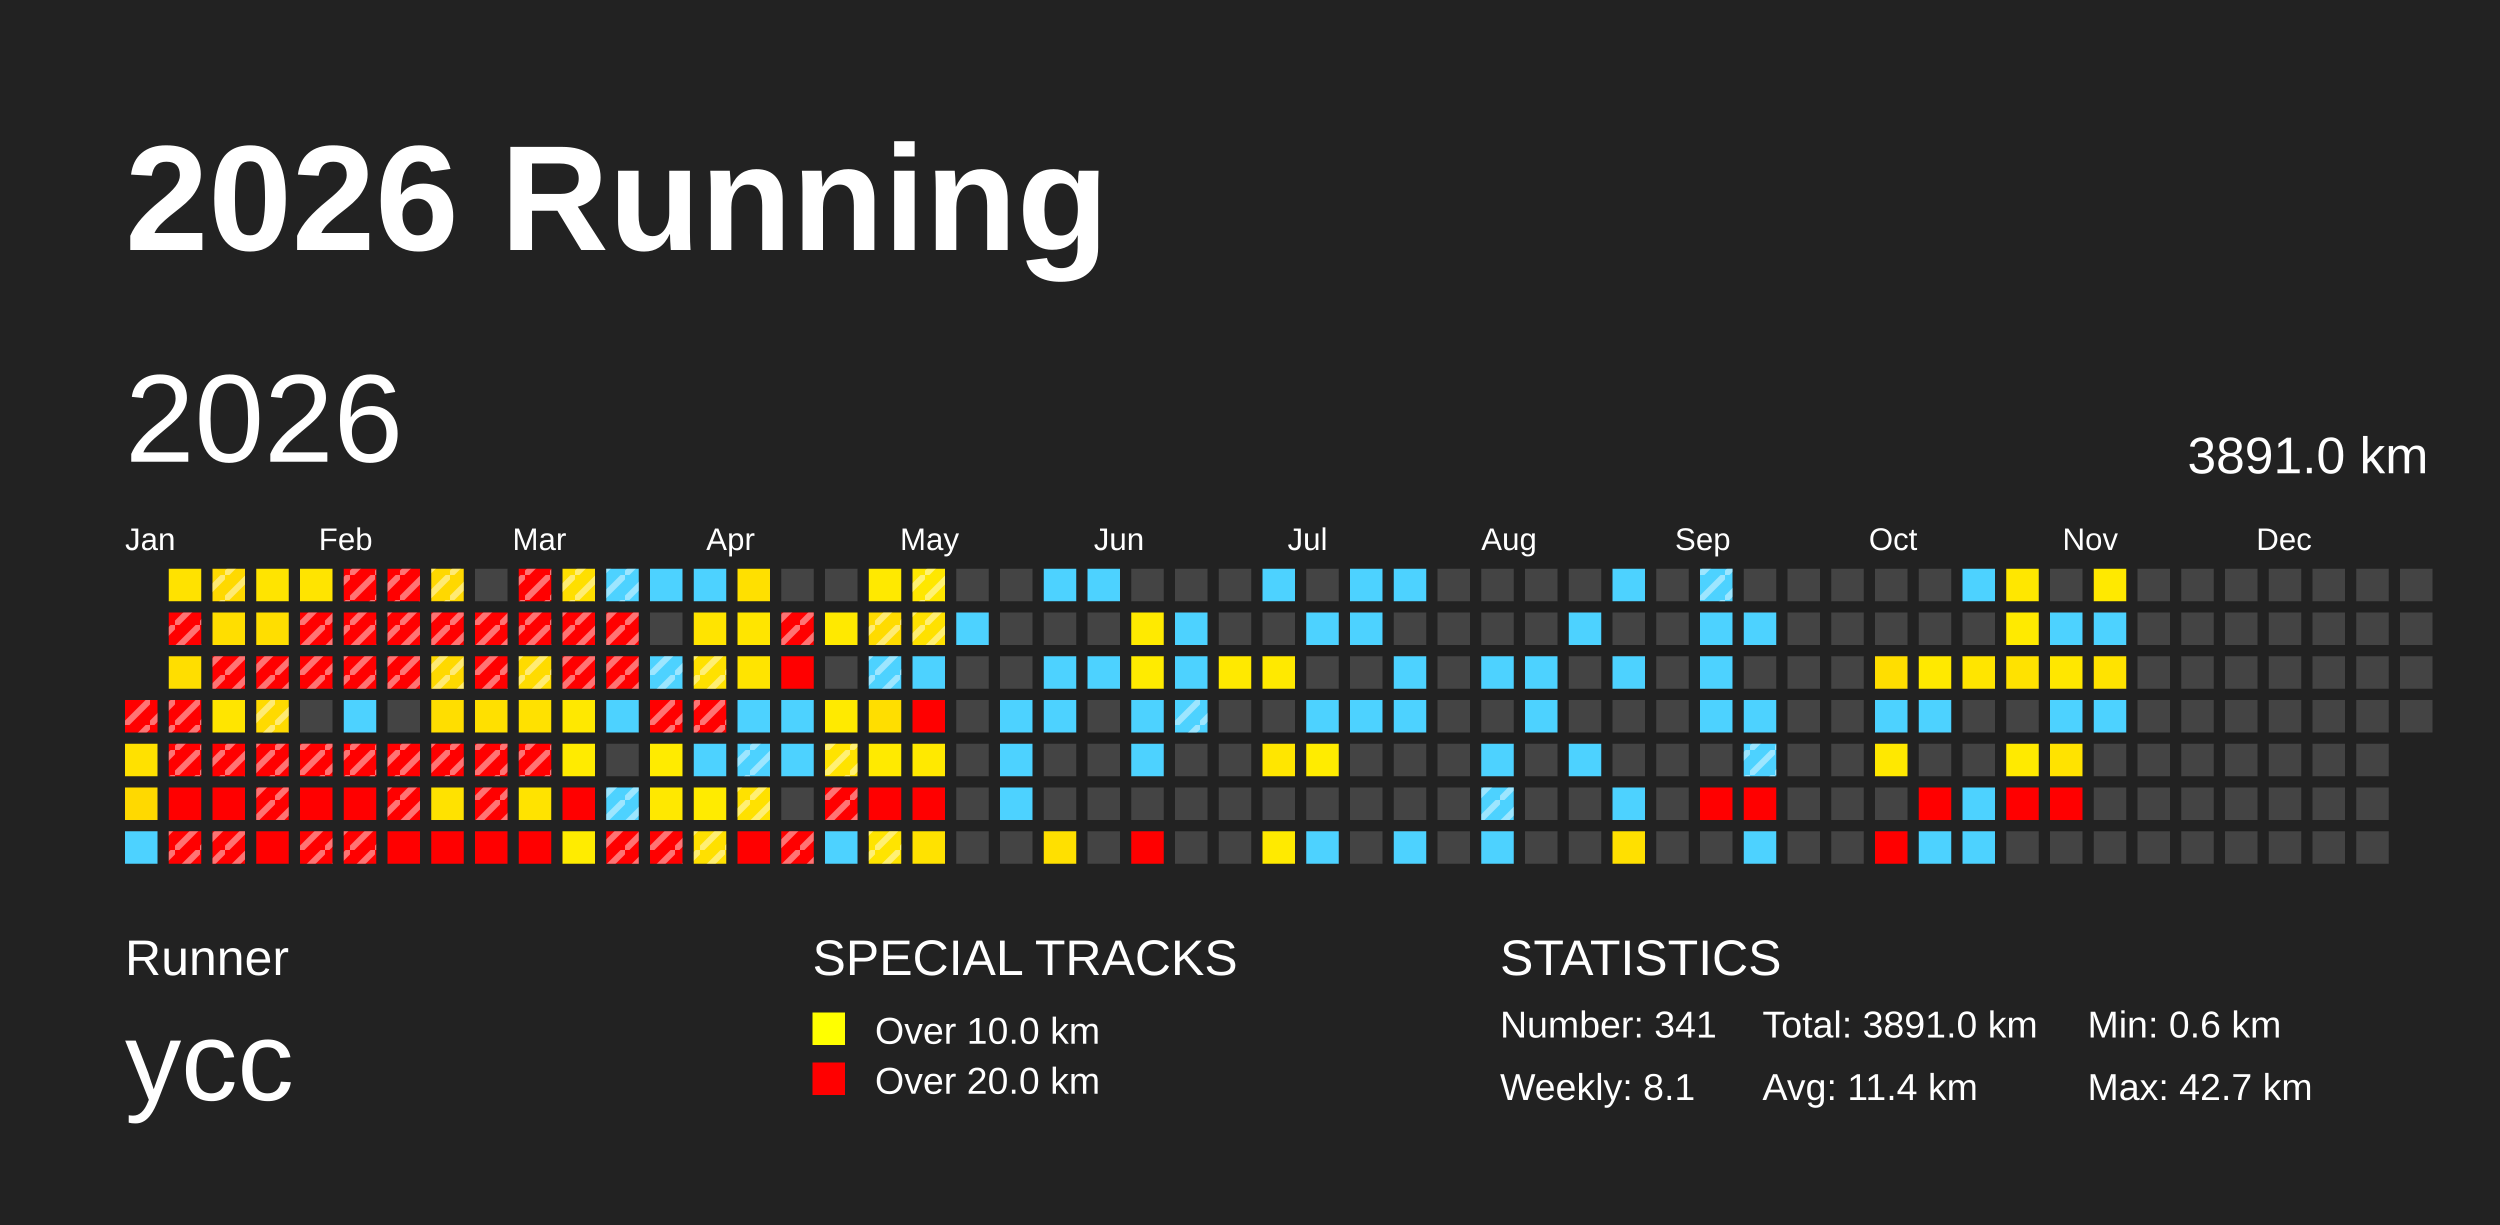
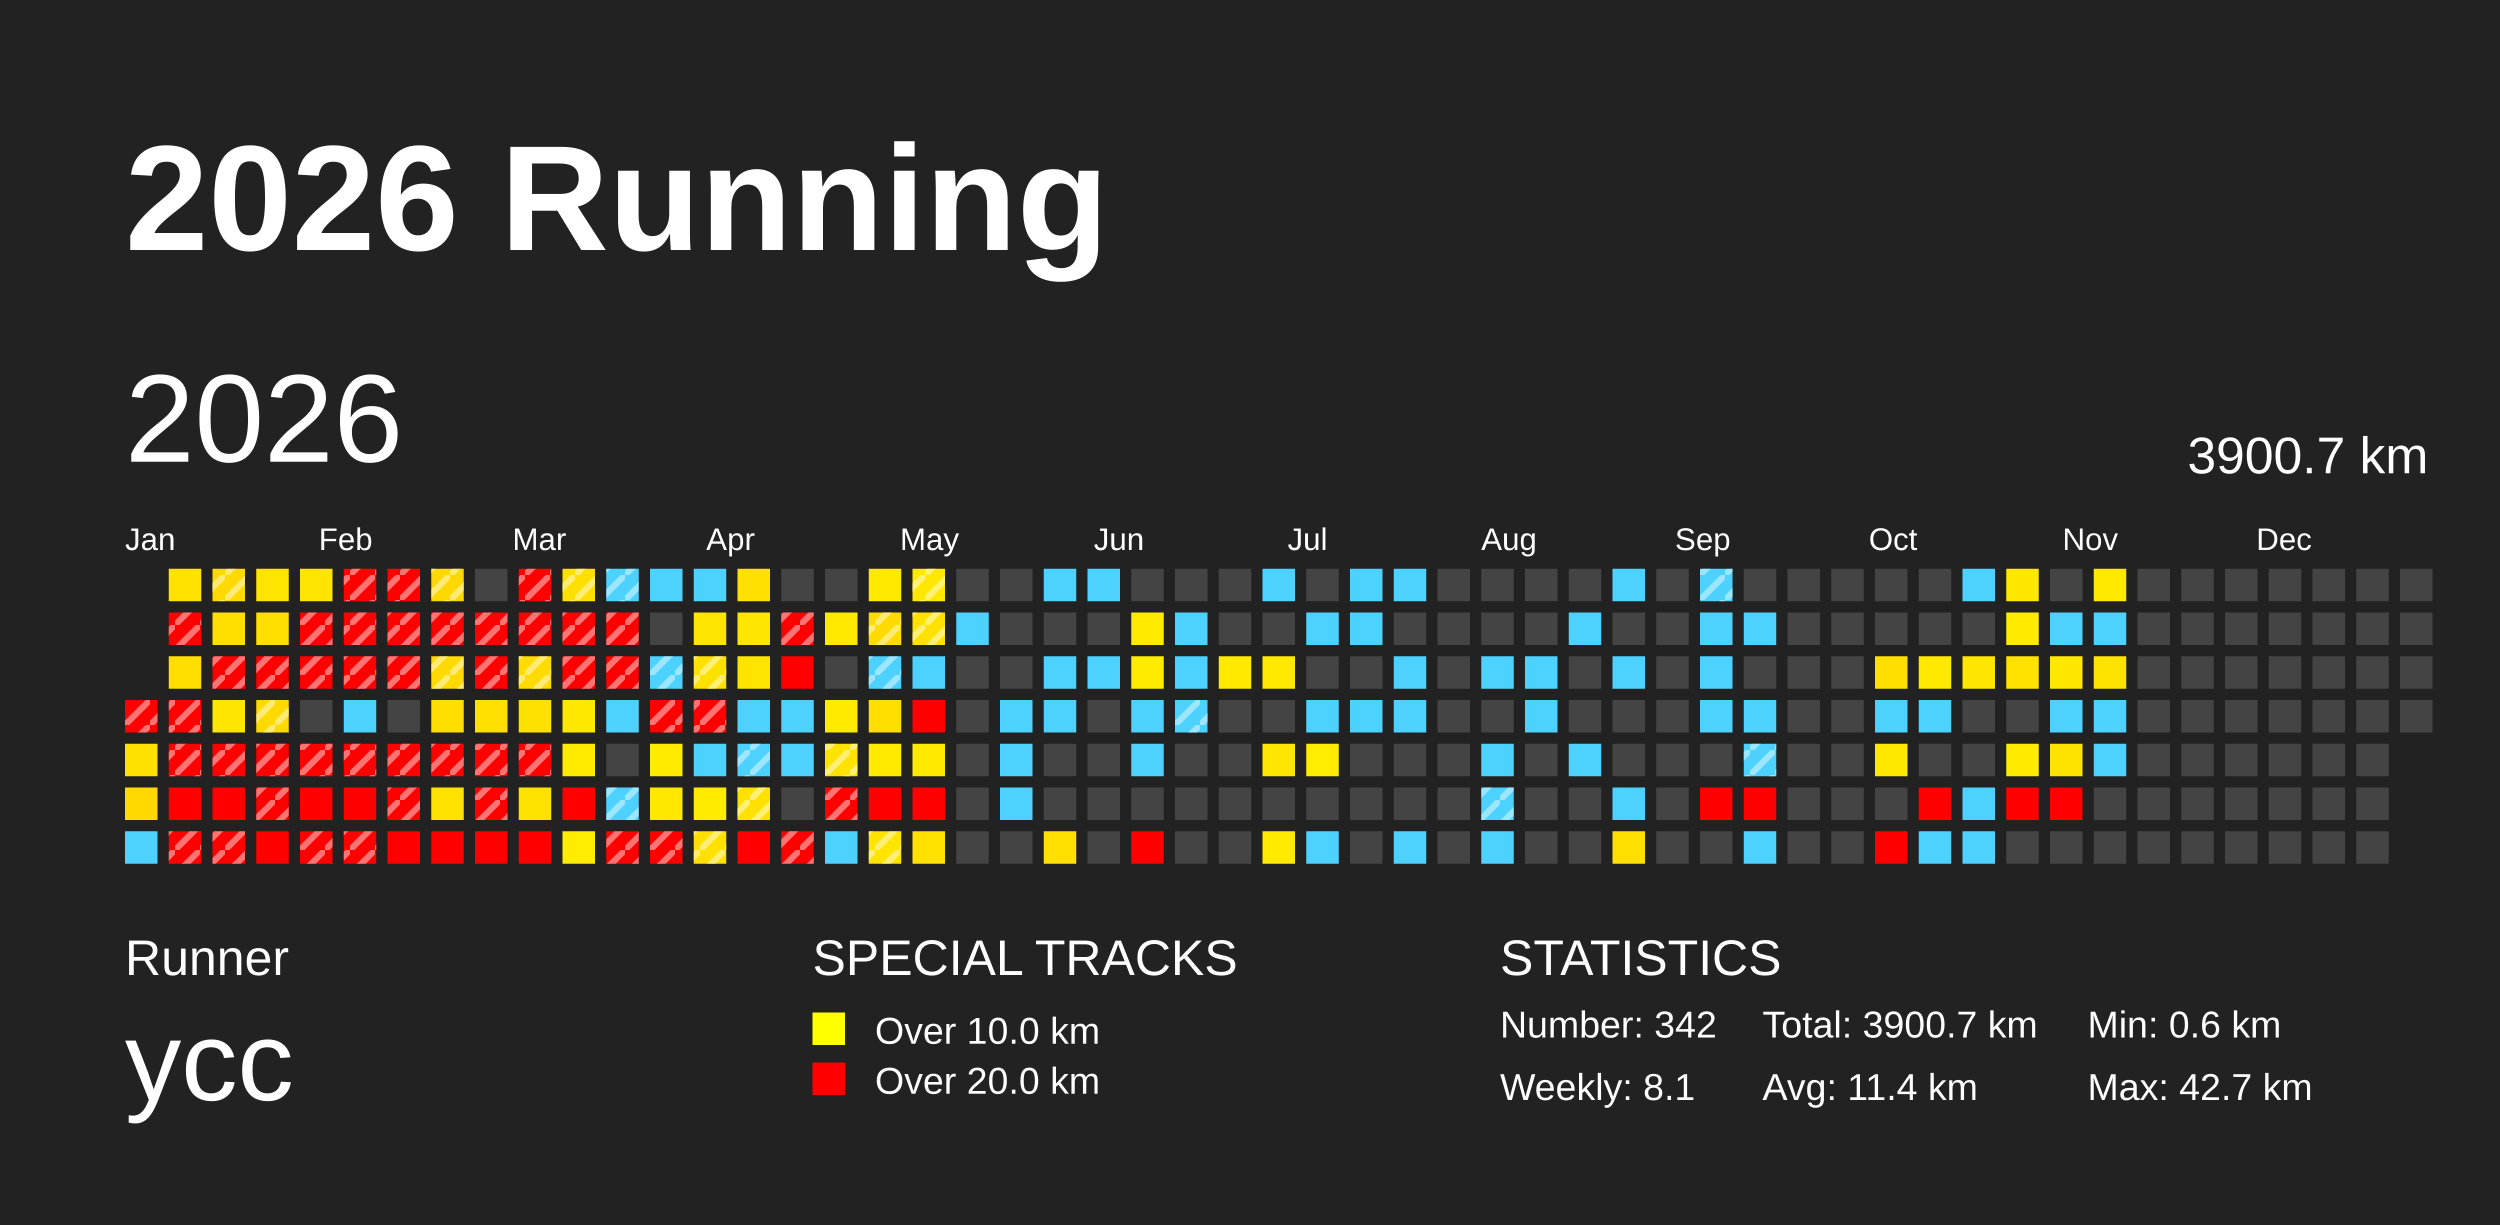
<svg xmlns="http://www.w3.org/2000/svg" baseProfile="full" height="98mm" version="1.1" viewBox="0,0,200,98" width="200mm">
  <defs>
    <pattern height="2" id="indoor-stripe" patternUnits="userSpaceOnUse" width="2">
      <line stroke="white" stroke-opacity="0.45" stroke-width="0.5" x1="0" x2="2" y1="2" y2="0" />
    </pattern>
  </defs>
  <rect fill="#222222" height="98" width="200" x="0" y="0" />
  <text fill="#FFFFFF" style="font-size:12px; font-family:Arial; font-weight:bold;" x="10" y="20">2026 Running</text>
  <text fill="#FFFFFF" style="font-size:4px; font-family:Arial" x="10" y="78">Runner</text>
  <text fill="#FFFFFF" style="font-size:9px; font-family:Arial" x="10" y="88">ycc</text>
  <text fill="#FFFFFF" style="font-size:4px; font-family:Arial" x="65" y="78">SPECIAL TRACKS</text>
  <rect fill="yellow" height="2.6" width="2.6" x="65" y="81" />
  <text fill="#FFFFFF" style="font-size:3px; font-family:Arial" x="70" y="83.5">Over 10.0 km</text>
  <rect fill="red" height="2.6" width="2.6" x="65" y="85" />
  <text fill="#FFFFFF" style="font-size:3px; font-family:Arial" x="70" y="87.5">Over 20.0 km</text>
  <text fill="#FFFFFF" style="font-size:4px; font-family:Arial" x="120" y="78">STATISTICS</text>
-   <text fill="#FFFFFF" style="font-size:3px; font-family:Arial" x="120" y="83">Number: 341</text>
+   <text fill="#FFFFFF" style="font-size:3px; font-family:Arial" x="120" y="83">Number: 342</text>
  <text fill="#FFFFFF" style="font-size:3px; font-family:Arial" x="120" y="88">Weekly: 8.1</text>
-   <text fill="#FFFFFF" style="font-size:3px; font-family:Arial" x="141" y="83">Total: 3891.0 km</text>
+   <text fill="#FFFFFF" style="font-size:3px; font-family:Arial" x="141" y="83">Total: 3900.7 km</text>
  <text fill="#FFFFFF" style="font-size:3px; font-family:Arial" x="141" y="88">Avg: 11.4 km</text>
  <text fill="#FFFFFF" style="font-size:3px; font-family:Arial" x="167" y="83">Min: 0.6 km</text>
  <text fill="#FFFFFF" style="font-size:3px; font-family:Arial" x="167" y="88">Max: 42.7 km</text>
  <text dominant-baseline="hanging" fill="#FFFFFF" style="font-size:10.0px; font-family:Arial;" x="10" y="30">2026</text>
-   <text dominant-baseline="hanging" fill="#FFFFFF" style="font-size:4.125px; font-family:Arial;" x="175" y="35">3891.0 km</text>
+   <text dominant-baseline="hanging" fill="#FFFFFF" style="font-size:4.125px; font-family:Arial;" x="175" y="35">3900.7 km</text>
  <text fill="#FFFFFF" style="font-size:2.5px; font-family:Arial" x="10.0" y="44">Jan</text>
  <text fill="#FFFFFF" style="font-size:2.5px; font-family:Arial" x="25.5" y="44">Feb</text>
  <text fill="#FFFFFF" style="font-size:2.5px; font-family:Arial" x="41.0" y="44">Mar</text>
  <text fill="#FFFFFF" style="font-size:2.5px; font-family:Arial" x="56.5" y="44">Apr</text>
  <text fill="#FFFFFF" style="font-size:2.5px; font-family:Arial" x="72.0" y="44">May</text>
  <text fill="#FFFFFF" style="font-size:2.5px; font-family:Arial" x="87.5" y="44">Jun</text>
  <text fill="#FFFFFF" style="font-size:2.5px; font-family:Arial" x="103.0" y="44">Jul</text>
  <text fill="#FFFFFF" style="font-size:2.5px; font-family:Arial" x="118.5" y="44">Aug</text>
  <text fill="#FFFFFF" style="font-size:2.5px; font-family:Arial" x="134.0" y="44">Sep</text>
  <text fill="#FFFFFF" style="font-size:2.5px; font-family:Arial" x="149.5" y="44">Oct</text>
  <text fill="#FFFFFF" style="font-size:2.5px; font-family:Arial" x="165.0" y="44">Nov</text>
  <text fill="#FFFFFF" style="font-size:2.5px; font-family:Arial" x="180.5" y="44">Dec</text>
  <rect fill="red" height="2.6" width="2.6" x="10.0" y="56.0" />
  <rect fill="url(#indoor-stripe)" height="2.6" width="2.6" x="10.0" y="56.0" />
  <rect fill="#ffe100" height="2.6" width="2.6" x="10.0" y="59.5" />
  <rect fill="#ffd900" height="2.6" width="2.6" x="10.0" y="63.0" />
  <rect fill="#4dd2ff" height="2.6" width="2.6" x="10.0" y="66.5" />
  <rect fill="#ffe200" height="2.6" width="2.6" x="13.5" y="45.5" />
  <rect fill="red" height="2.6" width="2.6" x="13.5" y="49.0" />
  <rect fill="url(#indoor-stripe)" height="2.6" width="2.6" x="13.5" y="49.0" />
  <rect fill="#ffde00" height="2.6" width="2.6" x="13.5" y="52.5" />
  <rect fill="red" height="2.6" width="2.6" x="13.5" y="56.0" />
  <rect fill="url(#indoor-stripe)" height="2.6" width="2.6" x="13.5" y="56.0" />
  <rect fill="red" height="2.6" width="2.6" x="13.5" y="59.5" />
  <rect fill="url(#indoor-stripe)" height="2.6" width="2.6" x="13.5" y="59.5" />
  <rect fill="red" height="2.6" width="2.6" x="13.5" y="63.0" />
  <rect fill="red" height="2.6" width="2.6" x="13.5" y="66.5" />
  <rect fill="url(#indoor-stripe)" height="2.6" width="2.6" x="13.5" y="66.5" />
  <rect fill="#ffd900" height="2.6" width="2.6" x="17.0" y="45.5" />
  <rect fill="url(#indoor-stripe)" height="2.6" width="2.6" x="17.0" y="45.5" />
  <rect fill="#ffde00" height="2.6" width="2.6" x="17.0" y="49.0" />
  <rect fill="red" height="2.6" width="2.6" x="17.0" y="52.5" />
  <rect fill="url(#indoor-stripe)" height="2.6" width="2.6" x="17.0" y="52.5" />
  <rect fill="#ffe500" height="2.6" width="2.6" x="17.0" y="56.0" />
  <rect fill="red" height="2.6" width="2.6" x="17.0" y="59.5" />
  <rect fill="url(#indoor-stripe)" height="2.6" width="2.6" x="17.0" y="59.5" />
  <rect fill="red" height="2.6" width="2.6" x="17.0" y="63.0" />
  <rect fill="red" height="2.6" width="2.6" x="17.0" y="66.5" />
  <rect fill="url(#indoor-stripe)" height="2.6" width="2.6" x="17.0" y="66.5" />
  <rect fill="#ffe400" height="2.6" width="2.6" x="20.5" y="45.5" />
  <rect fill="#ffde00" height="2.6" width="2.6" x="20.5" y="49.0" />
  <rect fill="red" height="2.6" width="2.6" x="20.5" y="52.5" />
  <rect fill="url(#indoor-stripe)" height="2.6" width="2.6" x="20.5" y="52.5" />
  <rect fill="#ffda00" height="2.6" width="2.6" x="20.5" y="56.0" />
  <rect fill="url(#indoor-stripe)" height="2.6" width="2.6" x="20.5" y="56.0" />
  <rect fill="red" height="2.6" width="2.6" x="20.5" y="59.5" />
  <rect fill="url(#indoor-stripe)" height="2.6" width="2.6" x="20.5" y="59.5" />
  <rect fill="red" height="2.6" width="2.6" x="20.5" y="63.0" />
  <rect fill="url(#indoor-stripe)" height="2.6" width="2.6" x="20.5" y="63.0" />
  <rect fill="red" height="2.6" width="2.6" x="20.5" y="66.5" />
  <rect fill="#ffe400" height="2.6" width="2.6" x="24.0" y="45.5" />
  <rect fill="red" height="2.6" width="2.6" x="24.0" y="49.0" />
  <rect fill="url(#indoor-stripe)" height="2.6" width="2.6" x="24.0" y="49.0" />
  <rect fill="red" height="2.6" width="2.6" x="24.0" y="52.5" />
  <rect fill="url(#indoor-stripe)" height="2.6" width="2.6" x="24.0" y="52.5" />
  <rect fill="#444444" height="2.6" width="2.6" x="24.0" y="56.0" />
  <rect fill="red" height="2.6" width="2.6" x="24.0" y="59.5" />
  <rect fill="url(#indoor-stripe)" height="2.6" width="2.6" x="24.0" y="59.5" />
  <rect fill="red" height="2.6" width="2.6" x="24.0" y="63.0" />
  <rect fill="red" height="2.6" width="2.6" x="24.0" y="66.5" />
  <rect fill="url(#indoor-stripe)" height="2.6" width="2.6" x="24.0" y="66.5" />
  <rect fill="red" height="2.6" width="2.6" x="27.5" y="45.5" />
  <rect fill="url(#indoor-stripe)" height="2.6" width="2.6" x="27.5" y="45.5" />
  <rect fill="red" height="2.6" width="2.6" x="27.5" y="49.0" />
  <rect fill="url(#indoor-stripe)" height="2.6" width="2.6" x="27.5" y="49.0" />
  <rect fill="red" height="2.6" width="2.6" x="27.5" y="52.5" />
  <rect fill="url(#indoor-stripe)" height="2.6" width="2.6" x="27.5" y="52.5" />
  <rect fill="#4dd2ff" height="2.6" width="2.6" x="27.5" y="56.0" />
  <rect fill="red" height="2.6" width="2.6" x="27.5" y="59.5" />
  <rect fill="url(#indoor-stripe)" height="2.6" width="2.6" x="27.5" y="59.5" />
  <rect fill="red" height="2.6" width="2.6" x="27.5" y="63.0" />
  <rect fill="red" height="2.6" width="2.6" x="27.5" y="66.5" />
  <rect fill="url(#indoor-stripe)" height="2.6" width="2.6" x="27.5" y="66.5" />
  <rect fill="red" height="2.6" width="2.6" x="31.0" y="45.5" />
  <rect fill="url(#indoor-stripe)" height="2.6" width="2.6" x="31.0" y="45.5" />
  <rect fill="red" height="2.6" width="2.6" x="31.0" y="49.0" />
  <rect fill="url(#indoor-stripe)" height="2.6" width="2.6" x="31.0" y="49.0" />
  <rect fill="red" height="2.6" width="2.6" x="31.0" y="52.5" />
  <rect fill="url(#indoor-stripe)" height="2.6" width="2.6" x="31.0" y="52.5" />
  <rect fill="#444444" height="2.6" width="2.6" x="31.0" y="56.0" />
  <rect fill="red" height="2.6" width="2.6" x="31.0" y="59.5" />
  <rect fill="url(#indoor-stripe)" height="2.6" width="2.6" x="31.0" y="59.5" />
  <rect fill="red" height="2.6" width="2.6" x="31.0" y="63.0" />
  <rect fill="url(#indoor-stripe)" height="2.6" width="2.6" x="31.0" y="63.0" />
  <rect fill="red" height="2.6" width="2.6" x="31.0" y="66.5" />
  <rect fill="#ffd800" height="2.6" width="2.6" x="34.5" y="45.5" />
  <rect fill="url(#indoor-stripe)" height="2.6" width="2.6" x="34.5" y="45.5" />
  <rect fill="red" height="2.6" width="2.6" x="34.5" y="49.0" />
  <rect fill="url(#indoor-stripe)" height="2.6" width="2.6" x="34.5" y="49.0" />
  <rect fill="#ffd900" height="2.6" width="2.6" x="34.5" y="52.5" />
  <rect fill="url(#indoor-stripe)" height="2.6" width="2.6" x="34.5" y="52.5" />
  <rect fill="#ffde00" height="2.6" width="2.6" x="34.5" y="56.0" />
  <rect fill="red" height="2.6" width="2.6" x="34.5" y="59.5" />
  <rect fill="url(#indoor-stripe)" height="2.6" width="2.6" x="34.5" y="59.5" />
  <rect fill="#ffe200" height="2.6" width="2.6" x="34.5" y="63.0" />
  <rect fill="red" height="2.6" width="2.6" x="34.5" y="66.5" />
  <rect fill="#444444" height="2.6" width="2.6" x="38.0" y="45.5" />
  <rect fill="red" height="2.6" width="2.6" x="38.0" y="49.0" />
  <rect fill="url(#indoor-stripe)" height="2.6" width="2.6" x="38.0" y="49.0" />
  <rect fill="red" height="2.6" width="2.6" x="38.0" y="52.5" />
  <rect fill="url(#indoor-stripe)" height="2.6" width="2.6" x="38.0" y="52.5" />
  <rect fill="#ffe000" height="2.6" width="2.6" x="38.0" y="56.0" />
  <rect fill="red" height="2.6" width="2.6" x="38.0" y="59.5" />
  <rect fill="url(#indoor-stripe)" height="2.6" width="2.6" x="38.0" y="59.5" />
  <rect fill="red" height="2.6" width="2.6" x="38.0" y="63.0" />
  <rect fill="url(#indoor-stripe)" height="2.6" width="2.6" x="38.0" y="63.0" />
  <rect fill="red" height="2.6" width="2.6" x="38.0" y="66.5" />
  <rect fill="red" height="2.6" width="2.6" x="41.5" y="45.5" />
  <rect fill="url(#indoor-stripe)" height="2.6" width="2.6" x="41.5" y="45.5" />
  <rect fill="red" height="2.6" width="2.6" x="41.5" y="49.0" />
  <rect fill="url(#indoor-stripe)" height="2.6" width="2.6" x="41.5" y="49.0" />
  <rect fill="#ffdb00" height="2.6" width="2.6" x="41.5" y="52.5" />
  <rect fill="url(#indoor-stripe)" height="2.6" width="2.6" x="41.5" y="52.5" />
  <rect fill="#ffe100" height="2.6" width="2.6" x="41.5" y="56.0" />
  <rect fill="red" height="2.6" width="2.6" x="41.5" y="59.5" />
  <rect fill="url(#indoor-stripe)" height="2.6" width="2.6" x="41.5" y="59.5" />
  <rect fill="#ffe300" height="2.6" width="2.6" x="41.5" y="63.0" />
  <rect fill="red" height="2.6" width="2.6" x="41.5" y="66.5" />
  <rect fill="#ffdf00" height="2.6" width="2.6" x="45.0" y="45.5" />
  <rect fill="url(#indoor-stripe)" height="2.6" width="2.6" x="45.0" y="45.5" />
  <rect fill="red" height="2.6" width="2.6" x="45.0" y="49.0" />
  <rect fill="url(#indoor-stripe)" height="2.6" width="2.6" x="45.0" y="49.0" />
  <rect fill="red" height="2.6" width="2.6" x="45.0" y="52.5" />
  <rect fill="url(#indoor-stripe)" height="2.6" width="2.6" x="45.0" y="52.5" />
  <rect fill="#ffe800" height="2.6" width="2.6" x="45.0" y="56.0" />
  <rect fill="#ffeb00" height="2.6" width="2.6" x="45.0" y="59.5" />
  <rect fill="red" height="2.6" width="2.6" x="45.0" y="63.0" />
  <rect fill="#ffec00" height="2.6" width="2.6" x="45.0" y="66.5" />
  <rect fill="#4dd2ff" height="2.6" width="2.6" x="48.5" y="45.5" />
  <rect fill="url(#indoor-stripe)" height="2.6" width="2.6" x="48.5" y="45.5" />
  <rect fill="red" height="2.6" width="2.6" x="48.5" y="49.0" />
  <rect fill="url(#indoor-stripe)" height="2.6" width="2.6" x="48.5" y="49.0" />
  <rect fill="red" height="2.6" width="2.6" x="48.5" y="52.5" />
  <rect fill="url(#indoor-stripe)" height="2.6" width="2.6" x="48.5" y="52.5" />
  <rect fill="#4dd2ff" height="2.6" width="2.6" x="48.5" y="56.0" />
  <rect fill="#444444" height="2.6" width="2.6" x="48.5" y="59.5" />
  <rect fill="#4dd2ff" height="2.6" width="2.6" x="48.5" y="63.0" />
  <rect fill="url(#indoor-stripe)" height="2.6" width="2.6" x="48.5" y="63.0" />
  <rect fill="red" height="2.6" width="2.6" x="48.5" y="66.5" />
  <rect fill="url(#indoor-stripe)" height="2.6" width="2.6" x="48.5" y="66.5" />
  <rect fill="#4dd2ff" height="2.6" width="2.6" x="52.0" y="45.5" />
  <rect fill="#444444" height="2.6" width="2.6" x="52.0" y="49.0" />
  <rect fill="#4dd2ff" height="2.6" width="2.6" x="52.0" y="52.5" />
  <rect fill="url(#indoor-stripe)" height="2.6" width="2.6" x="52.0" y="52.5" />
  <rect fill="red" height="2.6" width="2.6" x="52.0" y="56.0" />
  <rect fill="url(#indoor-stripe)" height="2.6" width="2.6" x="52.0" y="56.0" />
  <rect fill="#ffeb00" height="2.6" width="2.6" x="52.0" y="59.5" />
  <rect fill="#ffe800" height="2.6" width="2.6" x="52.0" y="63.0" />
  <rect fill="red" height="2.6" width="2.6" x="52.0" y="66.5" />
  <rect fill="url(#indoor-stripe)" height="2.6" width="2.6" x="52.0" y="66.5" />
  <rect fill="#4dd2ff" height="2.6" width="2.6" x="55.5" y="45.5" />
  <rect fill="#ffe400" height="2.6" width="2.6" x="55.5" y="49.0" />
  <rect fill="#ffe100" height="2.6" width="2.6" x="55.5" y="52.5" />
  <rect fill="url(#indoor-stripe)" height="2.6" width="2.6" x="55.5" y="52.5" />
  <rect fill="red" height="2.6" width="2.6" x="55.5" y="56.0" />
  <rect fill="url(#indoor-stripe)" height="2.6" width="2.6" x="55.5" y="56.0" />
  <rect fill="#4dd2ff" height="2.6" width="2.6" x="55.5" y="59.5" />
  <rect fill="#ffeb00" height="2.6" width="2.6" x="55.5" y="63.0" />
  <rect fill="#ffe000" height="2.6" width="2.6" x="55.5" y="66.5" />
  <rect fill="url(#indoor-stripe)" height="2.6" width="2.6" x="55.5" y="66.5" />
  <rect fill="#ffe000" height="2.6" width="2.6" x="59.0" y="45.5" />
  <rect fill="#ffe500" height="2.6" width="2.6" x="59.0" y="49.0" />
  <rect fill="#ffe400" height="2.6" width="2.6" x="59.0" y="52.5" />
  <rect fill="#4dd2ff" height="2.6" width="2.6" x="59.0" y="56.0" />
  <rect fill="#4dd2ff" height="2.6" width="2.6" x="59.0" y="59.5" />
  <rect fill="url(#indoor-stripe)" height="2.6" width="2.6" x="59.0" y="59.5" />
  <rect fill="#ffe100" height="2.6" width="2.6" x="59.0" y="63.0" />
  <rect fill="url(#indoor-stripe)" height="2.6" width="2.6" x="59.0" y="63.0" />
  <rect fill="red" height="2.6" width="2.6" x="59.0" y="66.5" />
  <rect fill="#444444" height="2.6" width="2.6" x="62.5" y="45.5" />
  <rect fill="red" height="2.6" width="2.6" x="62.5" y="49.0" />
  <rect fill="url(#indoor-stripe)" height="2.6" width="2.6" x="62.5" y="49.0" />
  <rect fill="red" height="2.6" width="2.6" x="62.5" y="52.5" />
  <rect fill="#4dd2ff" height="2.6" width="2.6" x="62.5" y="56.0" />
  <rect fill="#4dd2ff" height="2.6" width="2.6" x="62.5" y="59.5" />
  <rect fill="#444444" height="2.6" width="2.6" x="62.5" y="63.0" />
  <rect fill="red" height="2.6" width="2.6" x="62.5" y="66.5" />
  <rect fill="url(#indoor-stripe)" height="2.6" width="2.6" x="62.5" y="66.5" />
  <rect fill="#444444" height="2.6" width="2.6" x="66.0" y="45.5" />
  <rect fill="#ffe900" height="2.6" width="2.6" x="66.0" y="49.0" />
  <rect fill="#444444" height="2.6" width="2.6" x="66.0" y="52.5" />
  <rect fill="#ffea00" height="2.6" width="2.6" x="66.0" y="56.0" />
  <rect fill="#ffe300" height="2.6" width="2.6" x="66.0" y="59.5" />
  <rect fill="url(#indoor-stripe)" height="2.6" width="2.6" x="66.0" y="59.5" />
  <rect fill="red" height="2.6" width="2.6" x="66.0" y="63.0" />
  <rect fill="url(#indoor-stripe)" height="2.6" width="2.6" x="66.0" y="63.0" />
  <rect fill="#4dd2ff" height="2.6" width="2.6" x="66.0" y="66.5" />
  <rect fill="#ffe900" height="2.6" width="2.6" x="69.5" y="45.5" />
  <rect fill="#ffdb00" height="2.6" width="2.6" x="69.5" y="49.0" />
  <rect fill="url(#indoor-stripe)" height="2.6" width="2.6" x="69.5" y="49.0" />
  <rect fill="#4dd2ff" height="2.6" width="2.6" x="69.5" y="52.5" />
  <rect fill="url(#indoor-stripe)" height="2.6" width="2.6" x="69.5" y="52.5" />
  <rect fill="#ffde00" height="2.6" width="2.6" x="69.5" y="56.0" />
  <rect fill="#ffea00" height="2.6" width="2.6" x="69.5" y="59.5" />
  <rect fill="red" height="2.6" width="2.6" x="69.5" y="63.0" />
  <rect fill="#ffe400" height="2.6" width="2.6" x="69.5" y="66.5" />
  <rect fill="url(#indoor-stripe)" height="2.6" width="2.6" x="69.5" y="66.5" />
  <rect fill="#ffe700" height="2.6" width="2.6" x="73.0" y="45.5" />
  <rect fill="url(#indoor-stripe)" height="2.6" width="2.6" x="73.0" y="45.5" />
  <rect fill="#ffe100" height="2.6" width="2.6" x="73.0" y="49.0" />
  <rect fill="url(#indoor-stripe)" height="2.6" width="2.6" x="73.0" y="49.0" />
  <rect fill="#4dd2ff" height="2.6" width="2.6" x="73.0" y="52.5" />
  <rect fill="red" height="2.6" width="2.6" x="73.0" y="56.0" />
  <rect fill="#ffe900" height="2.6" width="2.6" x="73.0" y="59.5" />
  <rect fill="red" height="2.6" width="2.6" x="73.0" y="63.0" />
  <rect fill="#ffe200" height="2.6" width="2.6" x="73.0" y="66.5" />
  <rect fill="#444444" height="2.6" width="2.6" x="76.5" y="45.5" />
  <rect fill="#4dd2ff" height="2.6" width="2.6" x="76.5" y="49.0" />
  <rect fill="#444444" height="2.6" width="2.6" x="76.5" y="52.5" />
  <rect fill="#444444" height="2.6" width="2.6" x="76.5" y="56.0" />
  <rect fill="#444444" height="2.6" width="2.6" x="76.5" y="59.5" />
  <rect fill="#444444" height="2.6" width="2.6" x="76.5" y="63.0" />
  <rect fill="#444444" height="2.6" width="2.6" x="76.5" y="66.5" />
  <rect fill="#444444" height="2.6" width="2.6" x="80.0" y="45.5" />
  <rect fill="#444444" height="2.6" width="2.6" x="80.0" y="49.0" />
  <rect fill="#444444" height="2.6" width="2.6" x="80.0" y="52.5" />
  <rect fill="#4dd2ff" height="2.6" width="2.6" x="80.0" y="56.0" />
  <rect fill="#4dd2ff" height="2.6" width="2.6" x="80.0" y="59.5" />
  <rect fill="#4dd2ff" height="2.6" width="2.6" x="80.0" y="63.0" />
  <rect fill="#444444" height="2.6" width="2.6" x="80.0" y="66.5" />
  <rect fill="#4dd2ff" height="2.6" width="2.6" x="83.5" y="45.5" />
  <rect fill="#444444" height="2.6" width="2.6" x="83.5" y="49.0" />
  <rect fill="#4dd2ff" height="2.6" width="2.6" x="83.5" y="52.5" />
  <rect fill="#4dd2ff" height="2.6" width="2.6" x="83.5" y="56.0" />
  <rect fill="#444444" height="2.6" width="2.6" x="83.5" y="59.5" />
  <rect fill="#444444" height="2.6" width="2.6" x="83.5" y="63.0" />
  <rect fill="#ffe000" height="2.6" width="2.6" x="83.5" y="66.5" />
  <rect fill="#4dd2ff" height="2.6" width="2.6" x="87.0" y="45.5" />
  <rect fill="#444444" height="2.6" width="2.6" x="87.0" y="49.0" />
  <rect fill="#4dd2ff" height="2.6" width="2.6" x="87.0" y="52.5" />
  <rect fill="#444444" height="2.6" width="2.6" x="87.0" y="56.0" />
  <rect fill="#444444" height="2.6" width="2.6" x="87.0" y="59.5" />
  <rect fill="#444444" height="2.6" width="2.6" x="87.0" y="63.0" />
  <rect fill="#444444" height="2.6" width="2.6" x="87.0" y="66.5" />
  <rect fill="#444444" height="2.6" width="2.6" x="90.5" y="45.5" />
  <rect fill="#ffea00" height="2.6" width="2.6" x="90.5" y="49.0" />
  <rect fill="#ffeb00" height="2.6" width="2.6" x="90.5" y="52.5" />
  <rect fill="#4dd2ff" height="2.6" width="2.6" x="90.5" y="56.0" />
  <rect fill="#4dd2ff" height="2.6" width="2.6" x="90.5" y="59.5" />
  <rect fill="#444444" height="2.6" width="2.6" x="90.5" y="63.0" />
  <rect fill="red" height="2.6" width="2.6" x="90.5" y="66.5" />
  <rect fill="#444444" height="2.6" width="2.6" x="94.0" y="45.5" />
  <rect fill="#4dd2ff" height="2.6" width="2.6" x="94.0" y="49.0" />
  <rect fill="#4dd2ff" height="2.6" width="2.6" x="94.0" y="52.5" />
  <rect fill="#4dd2ff" height="2.6" width="2.6" x="94.0" y="56.0" />
  <rect fill="url(#indoor-stripe)" height="2.6" width="2.6" x="94.0" y="56.0" />
  <rect fill="#444444" height="2.6" width="2.6" x="94.0" y="59.5" />
  <rect fill="#444444" height="2.6" width="2.6" x="94.0" y="63.0" />
  <rect fill="#444444" height="2.6" width="2.6" x="94.0" y="66.5" />
  <rect fill="#444444" height="2.6" width="2.6" x="97.5" y="45.5" />
  <rect fill="#444444" height="2.6" width="2.6" x="97.5" y="49.0" />
  <rect fill="#ffe900" height="2.6" width="2.6" x="97.5" y="52.5" />
  <rect fill="#444444" height="2.6" width="2.6" x="97.5" y="56.0" />
  <rect fill="#444444" height="2.6" width="2.6" x="97.5" y="59.5" />
  <rect fill="#444444" height="2.6" width="2.6" x="97.5" y="63.0" />
  <rect fill="#444444" height="2.6" width="2.6" x="97.5" y="66.5" />
  <rect fill="#4dd2ff" height="2.6" width="2.6" x="101.0" y="45.5" />
  <rect fill="#444444" height="2.6" width="2.6" x="101.0" y="49.0" />
  <rect fill="#ffe900" height="2.6" width="2.6" x="101.0" y="52.5" />
  <rect fill="#444444" height="2.6" width="2.6" x="101.0" y="56.0" />
  <rect fill="#ffe600" height="2.6" width="2.6" x="101.0" y="59.5" />
  <rect fill="#444444" height="2.6" width="2.6" x="101.0" y="63.0" />
  <rect fill="#ffea00" height="2.6" width="2.6" x="101.0" y="66.5" />
  <rect fill="#444444" height="2.6" width="2.6" x="104.5" y="45.5" />
  <rect fill="#4dd2ff" height="2.6" width="2.6" x="104.5" y="49.0" />
  <rect fill="#444444" height="2.6" width="2.6" x="104.5" y="52.5" />
  <rect fill="#4dd2ff" height="2.6" width="2.6" x="104.5" y="56.0" />
  <rect fill="#ffec00" height="2.6" width="2.6" x="104.5" y="59.5" />
  <rect fill="#444444" height="2.6" width="2.6" x="104.5" y="63.0" />
  <rect fill="#4dd2ff" height="2.6" width="2.6" x="104.5" y="66.5" />
  <rect fill="#4dd2ff" height="2.6" width="2.6" x="108.0" y="45.5" />
  <rect fill="#4dd2ff" height="2.6" width="2.6" x="108.0" y="49.0" />
  <rect fill="#444444" height="2.6" width="2.6" x="108.0" y="52.5" />
  <rect fill="#4dd2ff" height="2.6" width="2.6" x="108.0" y="56.0" />
  <rect fill="#444444" height="2.6" width="2.6" x="108.0" y="59.5" />
  <rect fill="#444444" height="2.6" width="2.6" x="108.0" y="63.0" />
  <rect fill="#444444" height="2.6" width="2.6" x="108.0" y="66.5" />
  <rect fill="#4dd2ff" height="2.6" width="2.6" x="111.5" y="45.5" />
  <rect fill="#444444" height="2.6" width="2.6" x="111.5" y="49.0" />
  <rect fill="#4dd2ff" height="2.6" width="2.6" x="111.5" y="52.5" />
  <rect fill="#4dd2ff" height="2.6" width="2.6" x="111.5" y="56.0" />
  <rect fill="#444444" height="2.6" width="2.6" x="111.5" y="59.5" />
  <rect fill="#444444" height="2.6" width="2.6" x="111.5" y="63.0" />
  <rect fill="#4dd2ff" height="2.6" width="2.6" x="111.5" y="66.5" />
  <rect fill="#444444" height="2.6" width="2.6" x="115.0" y="45.5" />
  <rect fill="#444444" height="2.6" width="2.6" x="115.0" y="49.0" />
  <rect fill="#444444" height="2.6" width="2.6" x="115.0" y="52.5" />
  <rect fill="#444444" height="2.6" width="2.6" x="115.0" y="56.0" />
  <rect fill="#444444" height="2.6" width="2.6" x="115.0" y="59.5" />
  <rect fill="#444444" height="2.6" width="2.6" x="115.0" y="63.0" />
  <rect fill="#444444" height="2.6" width="2.6" x="115.0" y="66.5" />
  <rect fill="#444444" height="2.6" width="2.6" x="118.5" y="45.5" />
  <rect fill="#444444" height="2.6" width="2.6" x="118.5" y="49.0" />
  <rect fill="#4dd2ff" height="2.6" width="2.6" x="118.5" y="52.5" />
  <rect fill="#444444" height="2.6" width="2.6" x="118.5" y="56.0" />
  <rect fill="#4dd2ff" height="2.6" width="2.6" x="118.5" y="59.5" />
  <rect fill="#4dd2ff" height="2.6" width="2.6" x="118.5" y="63.0" />
  <rect fill="url(#indoor-stripe)" height="2.6" width="2.6" x="118.5" y="63.0" />
  <rect fill="#4dd2ff" height="2.6" width="2.6" x="118.5" y="66.5" />
  <rect fill="#444444" height="2.6" width="2.6" x="122.0" y="45.5" />
  <rect fill="#444444" height="2.6" width="2.6" x="122.0" y="49.0" />
  <rect fill="#4dd2ff" height="2.6" width="2.6" x="122.0" y="52.5" />
  <rect fill="#4dd2ff" height="2.6" width="2.6" x="122.0" y="56.0" />
  <rect fill="#444444" height="2.6" width="2.6" x="122.0" y="59.5" />
  <rect fill="#444444" height="2.6" width="2.6" x="122.0" y="63.0" />
  <rect fill="#444444" height="2.6" width="2.6" x="122.0" y="66.5" />
  <rect fill="#444444" height="2.6" width="2.6" x="125.5" y="45.5" />
  <rect fill="#4dd2ff" height="2.6" width="2.6" x="125.5" y="49.0" />
  <rect fill="#444444" height="2.6" width="2.6" x="125.5" y="52.5" />
  <rect fill="#444444" height="2.6" width="2.6" x="125.5" y="56.0" />
  <rect fill="#4dd2ff" height="2.6" width="2.6" x="125.5" y="59.5" />
  <rect fill="#444444" height="2.6" width="2.6" x="125.5" y="63.0" />
  <rect fill="#444444" height="2.6" width="2.6" x="125.5" y="66.5" />
  <rect fill="#4dd2ff" height="2.6" width="2.6" x="129.0" y="45.5" />
  <rect fill="#444444" height="2.6" width="2.6" x="129.0" y="49.0" />
  <rect fill="#4dd2ff" height="2.6" width="2.6" x="129.0" y="52.5" />
  <rect fill="#444444" height="2.6" width="2.6" x="129.0" y="56.0" />
  <rect fill="#444444" height="2.6" width="2.6" x="129.0" y="59.5" />
  <rect fill="#4dd2ff" height="2.6" width="2.6" x="129.0" y="63.0" />
  <rect fill="#ffe000" height="2.6" width="2.6" x="129.0" y="66.5" />
  <rect fill="#444444" height="2.6" width="2.6" x="132.5" y="45.5" />
  <rect fill="#444444" height="2.6" width="2.6" x="132.5" y="49.0" />
  <rect fill="#444444" height="2.6" width="2.6" x="132.5" y="52.5" />
  <rect fill="#444444" height="2.6" width="2.6" x="132.5" y="56.0" />
  <rect fill="#444444" height="2.6" width="2.6" x="132.5" y="59.5" />
  <rect fill="#444444" height="2.6" width="2.6" x="132.5" y="63.0" />
  <rect fill="#444444" height="2.6" width="2.6" x="132.5" y="66.5" />
  <rect fill="#4dd2ff" height="2.6" width="2.6" x="136.0" y="45.5" />
  <rect fill="url(#indoor-stripe)" height="2.6" width="2.6" x="136.0" y="45.5" />
  <rect fill="#4dd2ff" height="2.6" width="2.6" x="136.0" y="49.0" />
  <rect fill="#4dd2ff" height="2.6" width="2.6" x="136.0" y="52.5" />
  <rect fill="#4dd2ff" height="2.6" width="2.6" x="136.0" y="56.0" />
  <rect fill="#444444" height="2.6" width="2.6" x="136.0" y="59.5" />
  <rect fill="red" height="2.6" width="2.6" x="136.0" y="63.0" />
  <rect fill="#444444" height="2.6" width="2.6" x="136.0" y="66.5" />
  <rect fill="#444444" height="2.6" width="2.6" x="139.5" y="45.5" />
  <rect fill="#4dd2ff" height="2.6" width="2.6" x="139.5" y="49.0" />
  <rect fill="#444444" height="2.6" width="2.6" x="139.5" y="52.5" />
  <rect fill="#4dd2ff" height="2.6" width="2.6" x="139.5" y="56.0" />
  <rect fill="#4dd2ff" height="2.6" width="2.6" x="139.5" y="59.5" />
  <rect fill="url(#indoor-stripe)" height="2.6" width="2.6" x="139.5" y="59.5" />
  <rect fill="red" height="2.6" width="2.6" x="139.5" y="63.0" />
  <rect fill="#4dd2ff" height="2.6" width="2.6" x="139.5" y="66.5" />
  <rect fill="#444444" height="2.6" width="2.6" x="143.0" y="45.5" />
  <rect fill="#444444" height="2.6" width="2.6" x="143.0" y="49.0" />
  <rect fill="#444444" height="2.6" width="2.6" x="143.0" y="52.5" />
  <rect fill="#444444" height="2.6" width="2.6" x="143.0" y="56.0" />
  <rect fill="#444444" height="2.6" width="2.6" x="143.0" y="59.5" />
  <rect fill="#444444" height="2.6" width="2.6" x="143.0" y="63.0" />
  <rect fill="#444444" height="2.6" width="2.6" x="143.0" y="66.5" />
  <rect fill="#444444" height="2.6" width="2.6" x="146.5" y="45.5" />
  <rect fill="#444444" height="2.6" width="2.6" x="146.5" y="49.0" />
  <rect fill="#444444" height="2.6" width="2.6" x="146.5" y="52.5" />
  <rect fill="#444444" height="2.6" width="2.6" x="146.5" y="56.0" />
  <rect fill="#444444" height="2.6" width="2.6" x="146.5" y="59.5" />
  <rect fill="#444444" height="2.6" width="2.6" x="146.5" y="63.0" />
  <rect fill="#444444" height="2.6" width="2.6" x="146.5" y="66.5" />
  <rect fill="#444444" height="2.6" width="2.6" x="150.0" y="45.5" />
  <rect fill="#444444" height="2.6" width="2.6" x="150.0" y="49.0" />
  <rect fill="#ffde00" height="2.6" width="2.6" x="150.0" y="52.5" />
  <rect fill="#4dd2ff" height="2.6" width="2.6" x="150.0" y="56.0" />
  <rect fill="#ffe800" height="2.6" width="2.6" x="150.0" y="59.5" />
  <rect fill="#444444" height="2.6" width="2.6" x="150.0" y="63.0" />
  <rect fill="red" height="2.6" width="2.6" x="150.0" y="66.5" />
  <rect fill="#444444" height="2.6" width="2.6" x="153.5" y="45.5" />
  <rect fill="#444444" height="2.6" width="2.6" x="153.5" y="49.0" />
  <rect fill="#ffe900" height="2.6" width="2.6" x="153.5" y="52.5" />
  <rect fill="#4dd2ff" height="2.6" width="2.6" x="153.5" y="56.0" />
  <rect fill="#444444" height="2.6" width="2.6" x="153.5" y="59.5" />
  <rect fill="red" height="2.6" width="2.6" x="153.5" y="63.0" />
  <rect fill="#4dd2ff" height="2.6" width="2.6" x="153.5" y="66.5" />
  <rect fill="#4dd2ff" height="2.6" width="2.6" x="157.0" y="45.5" />
  <rect fill="#444444" height="2.6" width="2.6" x="157.0" y="49.0" />
  <rect fill="#ffe500" height="2.6" width="2.6" x="157.0" y="52.5" />
  <rect fill="#444444" height="2.6" width="2.6" x="157.0" y="56.0" />
  <rect fill="#444444" height="2.6" width="2.6" x="157.0" y="59.5" />
  <rect fill="#4dd2ff" height="2.6" width="2.6" x="157.0" y="63.0" />
  <rect fill="#4dd2ff" height="2.6" width="2.6" x="157.0" y="66.5" />
  <rect fill="#ffe700" height="2.6" width="2.6" x="160.5" y="45.5" />
  <rect fill="#ffea00" height="2.6" width="2.6" x="160.5" y="49.0" />
  <rect fill="#ffe200" height="2.6" width="2.6" x="160.5" y="52.5" />
  <rect fill="#444444" height="2.6" width="2.6" x="160.5" y="56.0" />
  <rect fill="#ffea00" height="2.6" width="2.6" x="160.5" y="59.5" />
  <rect fill="red" height="2.6" width="2.6" x="160.5" y="63.0" />
  <rect fill="#444444" height="2.6" width="2.6" x="160.5" y="66.5" />
  <rect fill="#444444" height="2.6" width="2.6" x="164.0" y="45.5" />
  <rect fill="#4dd2ff" height="2.6" width="2.6" x="164.0" y="49.0" />
  <rect fill="#ffe700" height="2.6" width="2.6" x="164.0" y="52.5" />
  <rect fill="#4dd2ff" height="2.6" width="2.6" x="164.0" y="56.0" />
  <rect fill="#ffe300" height="2.6" width="2.6" x="164.0" y="59.5" />
  <rect fill="red" height="2.6" width="2.6" x="164.0" y="63.0" />
  <rect fill="#444444" height="2.6" width="2.6" x="164.0" y="66.5" />
  <rect fill="#ffe900" height="2.6" width="2.6" x="167.5" y="45.5" />
  <rect fill="#4dd2ff" height="2.6" width="2.6" x="167.5" y="49.0" />
  <rect fill="#ffe300" height="2.6" width="2.6" x="167.5" y="52.5" />
  <rect fill="#4dd2ff" height="2.6" width="2.6" x="167.5" y="56.0" />
-   <rect fill="#444444" height="2.6" width="2.6" x="167.5" y="59.5" />
+   <rect fill="#4dd2ff" height="2.6" width="2.6" x="167.5" y="59.5" />
  <rect fill="#444444" height="2.6" width="2.6" x="167.5" y="63.0" />
  <rect fill="#444444" height="2.6" width="2.6" x="167.5" y="66.5" />
  <rect fill="#444444" height="2.6" width="2.6" x="171.0" y="45.5" />
  <rect fill="#444444" height="2.6" width="2.6" x="171.0" y="49.0" />
  <rect fill="#444444" height="2.6" width="2.6" x="171.0" y="52.5" />
  <rect fill="#444444" height="2.6" width="2.6" x="171.0" y="56.0" />
  <rect fill="#444444" height="2.6" width="2.6" x="171.0" y="59.5" />
  <rect fill="#444444" height="2.6" width="2.6" x="171.0" y="63.0" />
  <rect fill="#444444" height="2.6" width="2.6" x="171.0" y="66.5" />
  <rect fill="#444444" height="2.6" width="2.6" x="174.5" y="45.5" />
  <rect fill="#444444" height="2.6" width="2.6" x="174.5" y="49.0" />
  <rect fill="#444444" height="2.6" width="2.6" x="174.5" y="52.5" />
  <rect fill="#444444" height="2.6" width="2.6" x="174.5" y="56.0" />
  <rect fill="#444444" height="2.6" width="2.6" x="174.5" y="59.5" />
  <rect fill="#444444" height="2.6" width="2.6" x="174.5" y="63.0" />
  <rect fill="#444444" height="2.6" width="2.6" x="174.5" y="66.5" />
  <rect fill="#444444" height="2.6" width="2.6" x="178.0" y="45.5" />
  <rect fill="#444444" height="2.6" width="2.6" x="178.0" y="49.0" />
  <rect fill="#444444" height="2.6" width="2.6" x="178.0" y="52.5" />
  <rect fill="#444444" height="2.6" width="2.6" x="178.0" y="56.0" />
  <rect fill="#444444" height="2.6" width="2.6" x="178.0" y="59.5" />
  <rect fill="#444444" height="2.6" width="2.6" x="178.0" y="63.0" />
  <rect fill="#444444" height="2.6" width="2.6" x="178.0" y="66.5" />
  <rect fill="#444444" height="2.6" width="2.6" x="181.5" y="45.5" />
  <rect fill="#444444" height="2.6" width="2.6" x="181.5" y="49.0" />
  <rect fill="#444444" height="2.6" width="2.6" x="181.5" y="52.5" />
  <rect fill="#444444" height="2.6" width="2.6" x="181.5" y="56.0" />
  <rect fill="#444444" height="2.6" width="2.6" x="181.5" y="59.5" />
  <rect fill="#444444" height="2.6" width="2.6" x="181.5" y="63.0" />
  <rect fill="#444444" height="2.6" width="2.6" x="181.5" y="66.5" />
  <rect fill="#444444" height="2.6" width="2.6" x="185.0" y="45.5" />
  <rect fill="#444444" height="2.6" width="2.6" x="185.0" y="49.0" />
  <rect fill="#444444" height="2.6" width="2.6" x="185.0" y="52.5" />
  <rect fill="#444444" height="2.6" width="2.6" x="185.0" y="56.0" />
  <rect fill="#444444" height="2.6" width="2.6" x="185.0" y="59.5" />
  <rect fill="#444444" height="2.6" width="2.6" x="185.0" y="63.0" />
  <rect fill="#444444" height="2.6" width="2.6" x="185.0" y="66.5" />
  <rect fill="#444444" height="2.6" width="2.6" x="188.5" y="45.5" />
  <rect fill="#444444" height="2.6" width="2.6" x="188.5" y="49.0" />
  <rect fill="#444444" height="2.6" width="2.6" x="188.5" y="52.5" />
  <rect fill="#444444" height="2.6" width="2.6" x="188.5" y="56.0" />
  <rect fill="#444444" height="2.6" width="2.6" x="188.5" y="59.5" />
  <rect fill="#444444" height="2.6" width="2.6" x="188.5" y="63.0" />
  <rect fill="#444444" height="2.6" width="2.6" x="188.5" y="66.5" />
  <rect fill="#444444" height="2.6" width="2.6" x="192.0" y="45.5" />
  <rect fill="#444444" height="2.6" width="2.6" x="192.0" y="49.0" />
  <rect fill="#444444" height="2.6" width="2.6" x="192.0" y="52.5" />
  <rect fill="#444444" height="2.6" width="2.6" x="192.0" y="56.0" />
</svg>
